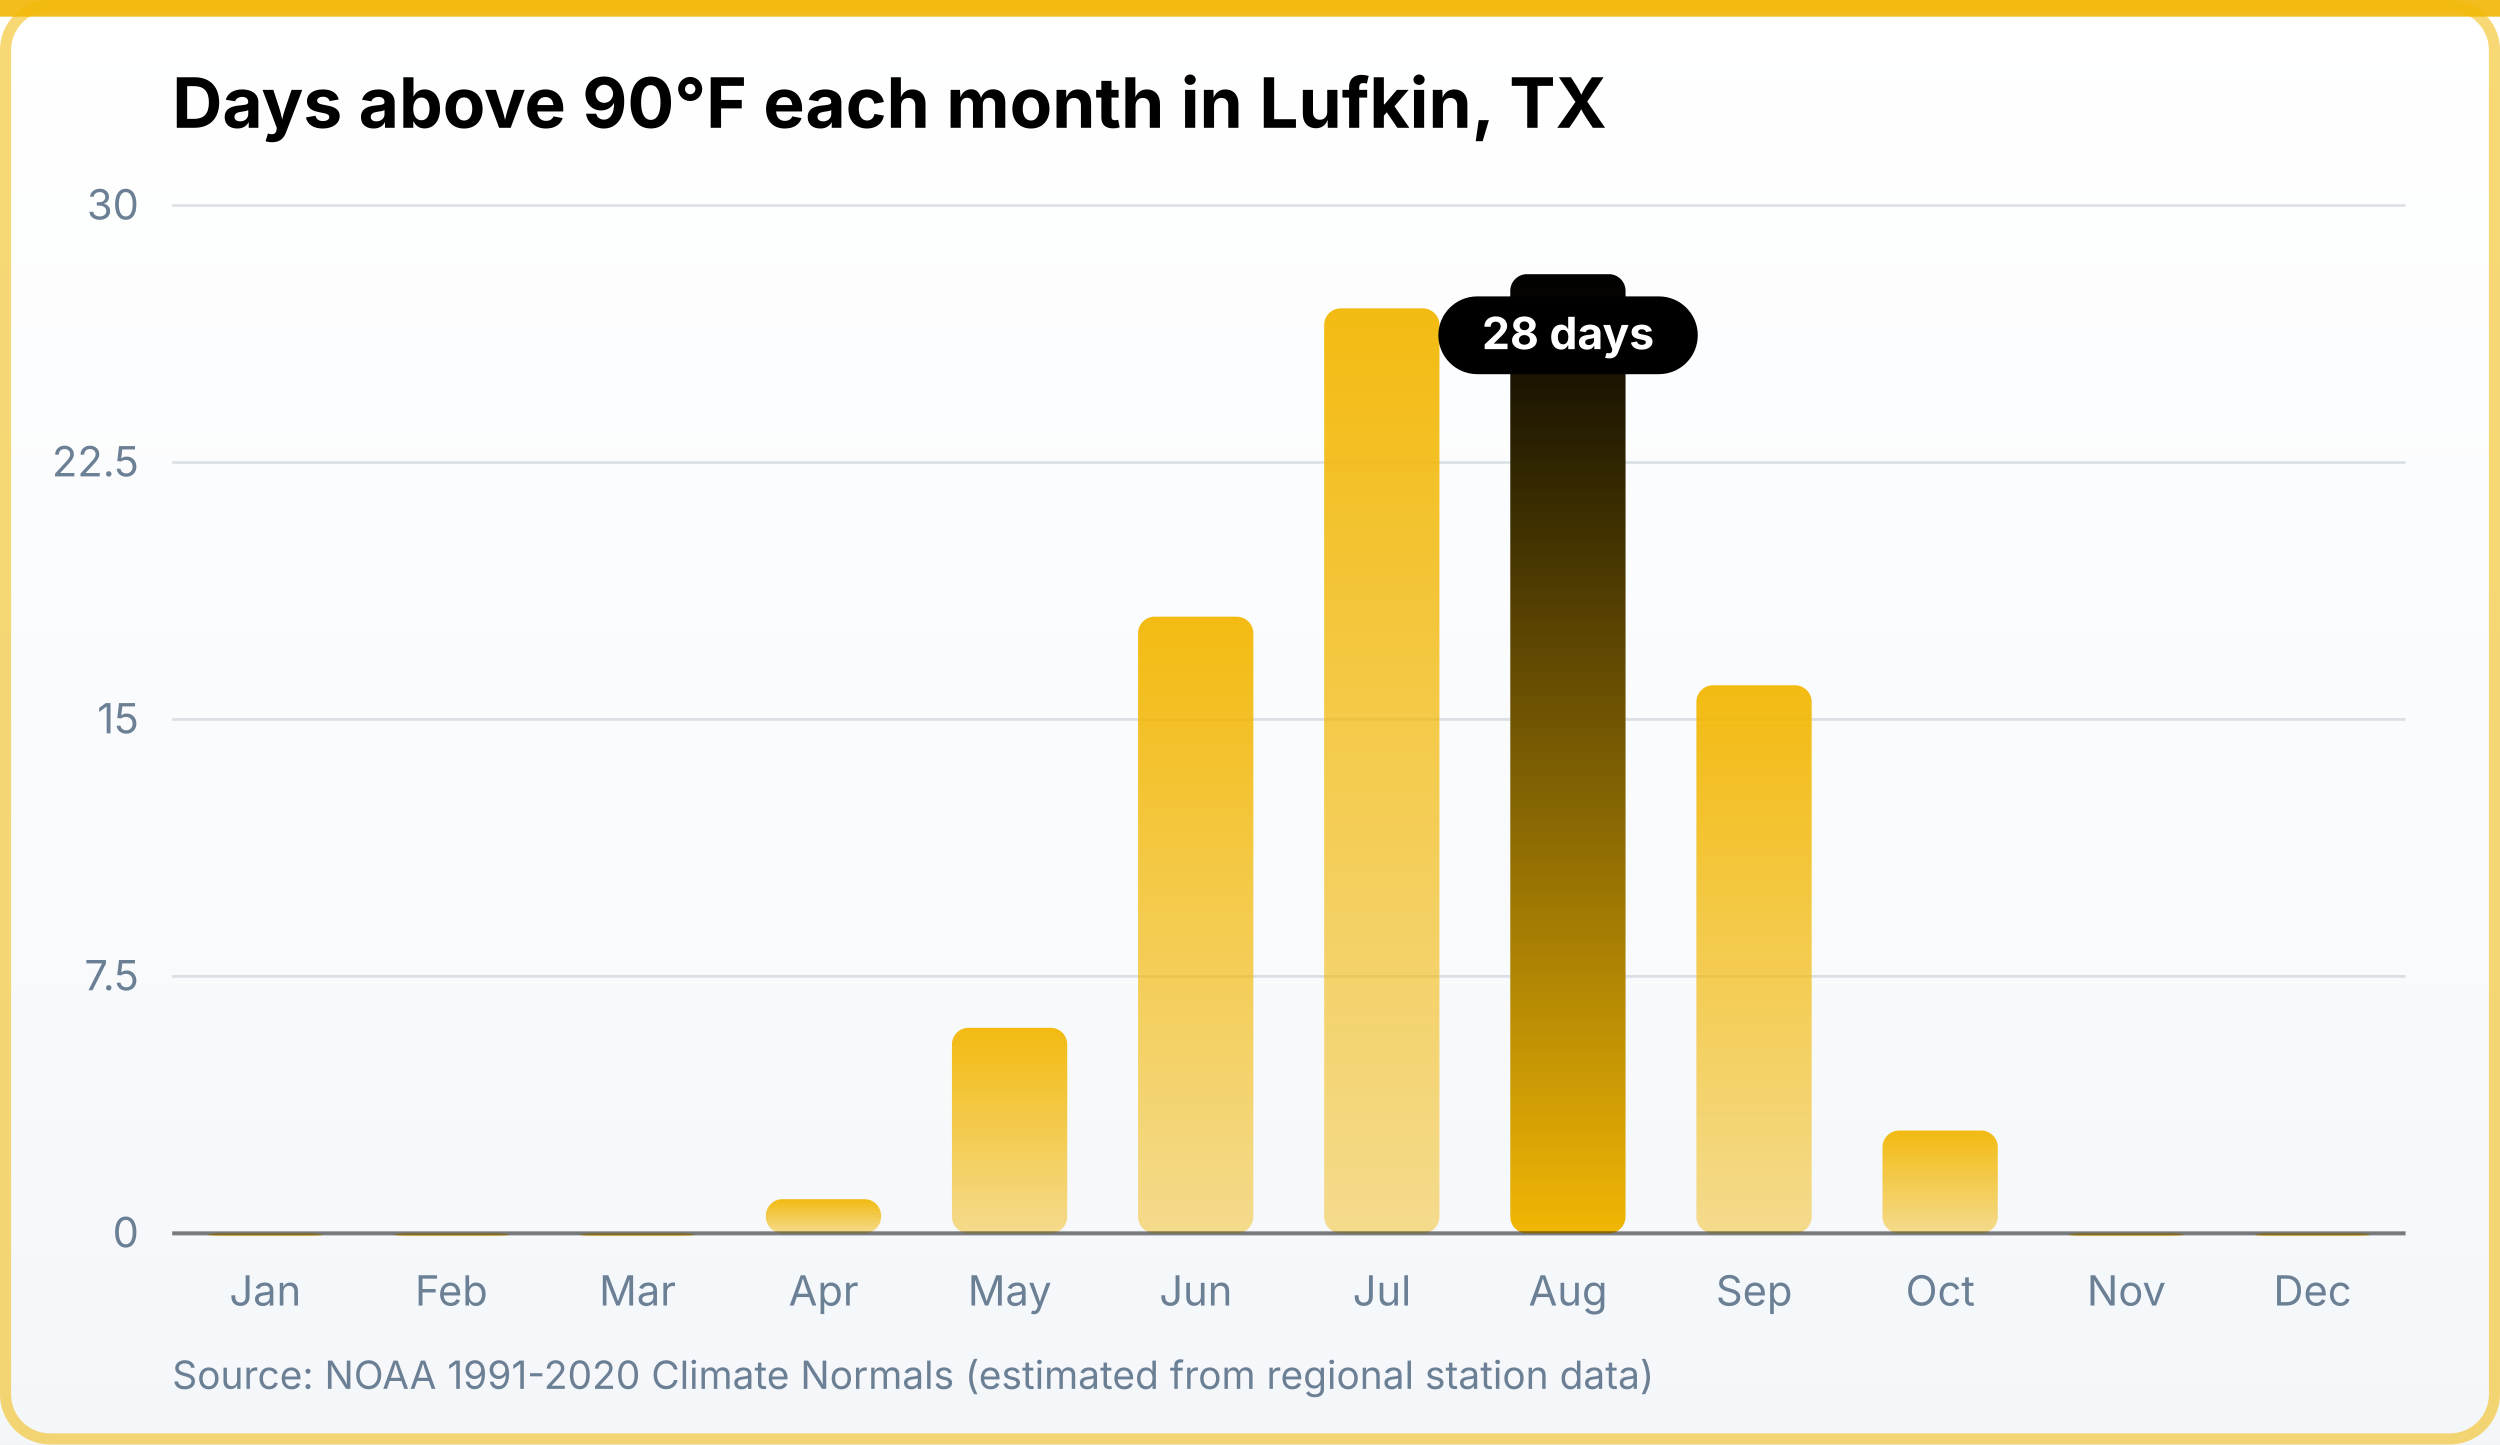
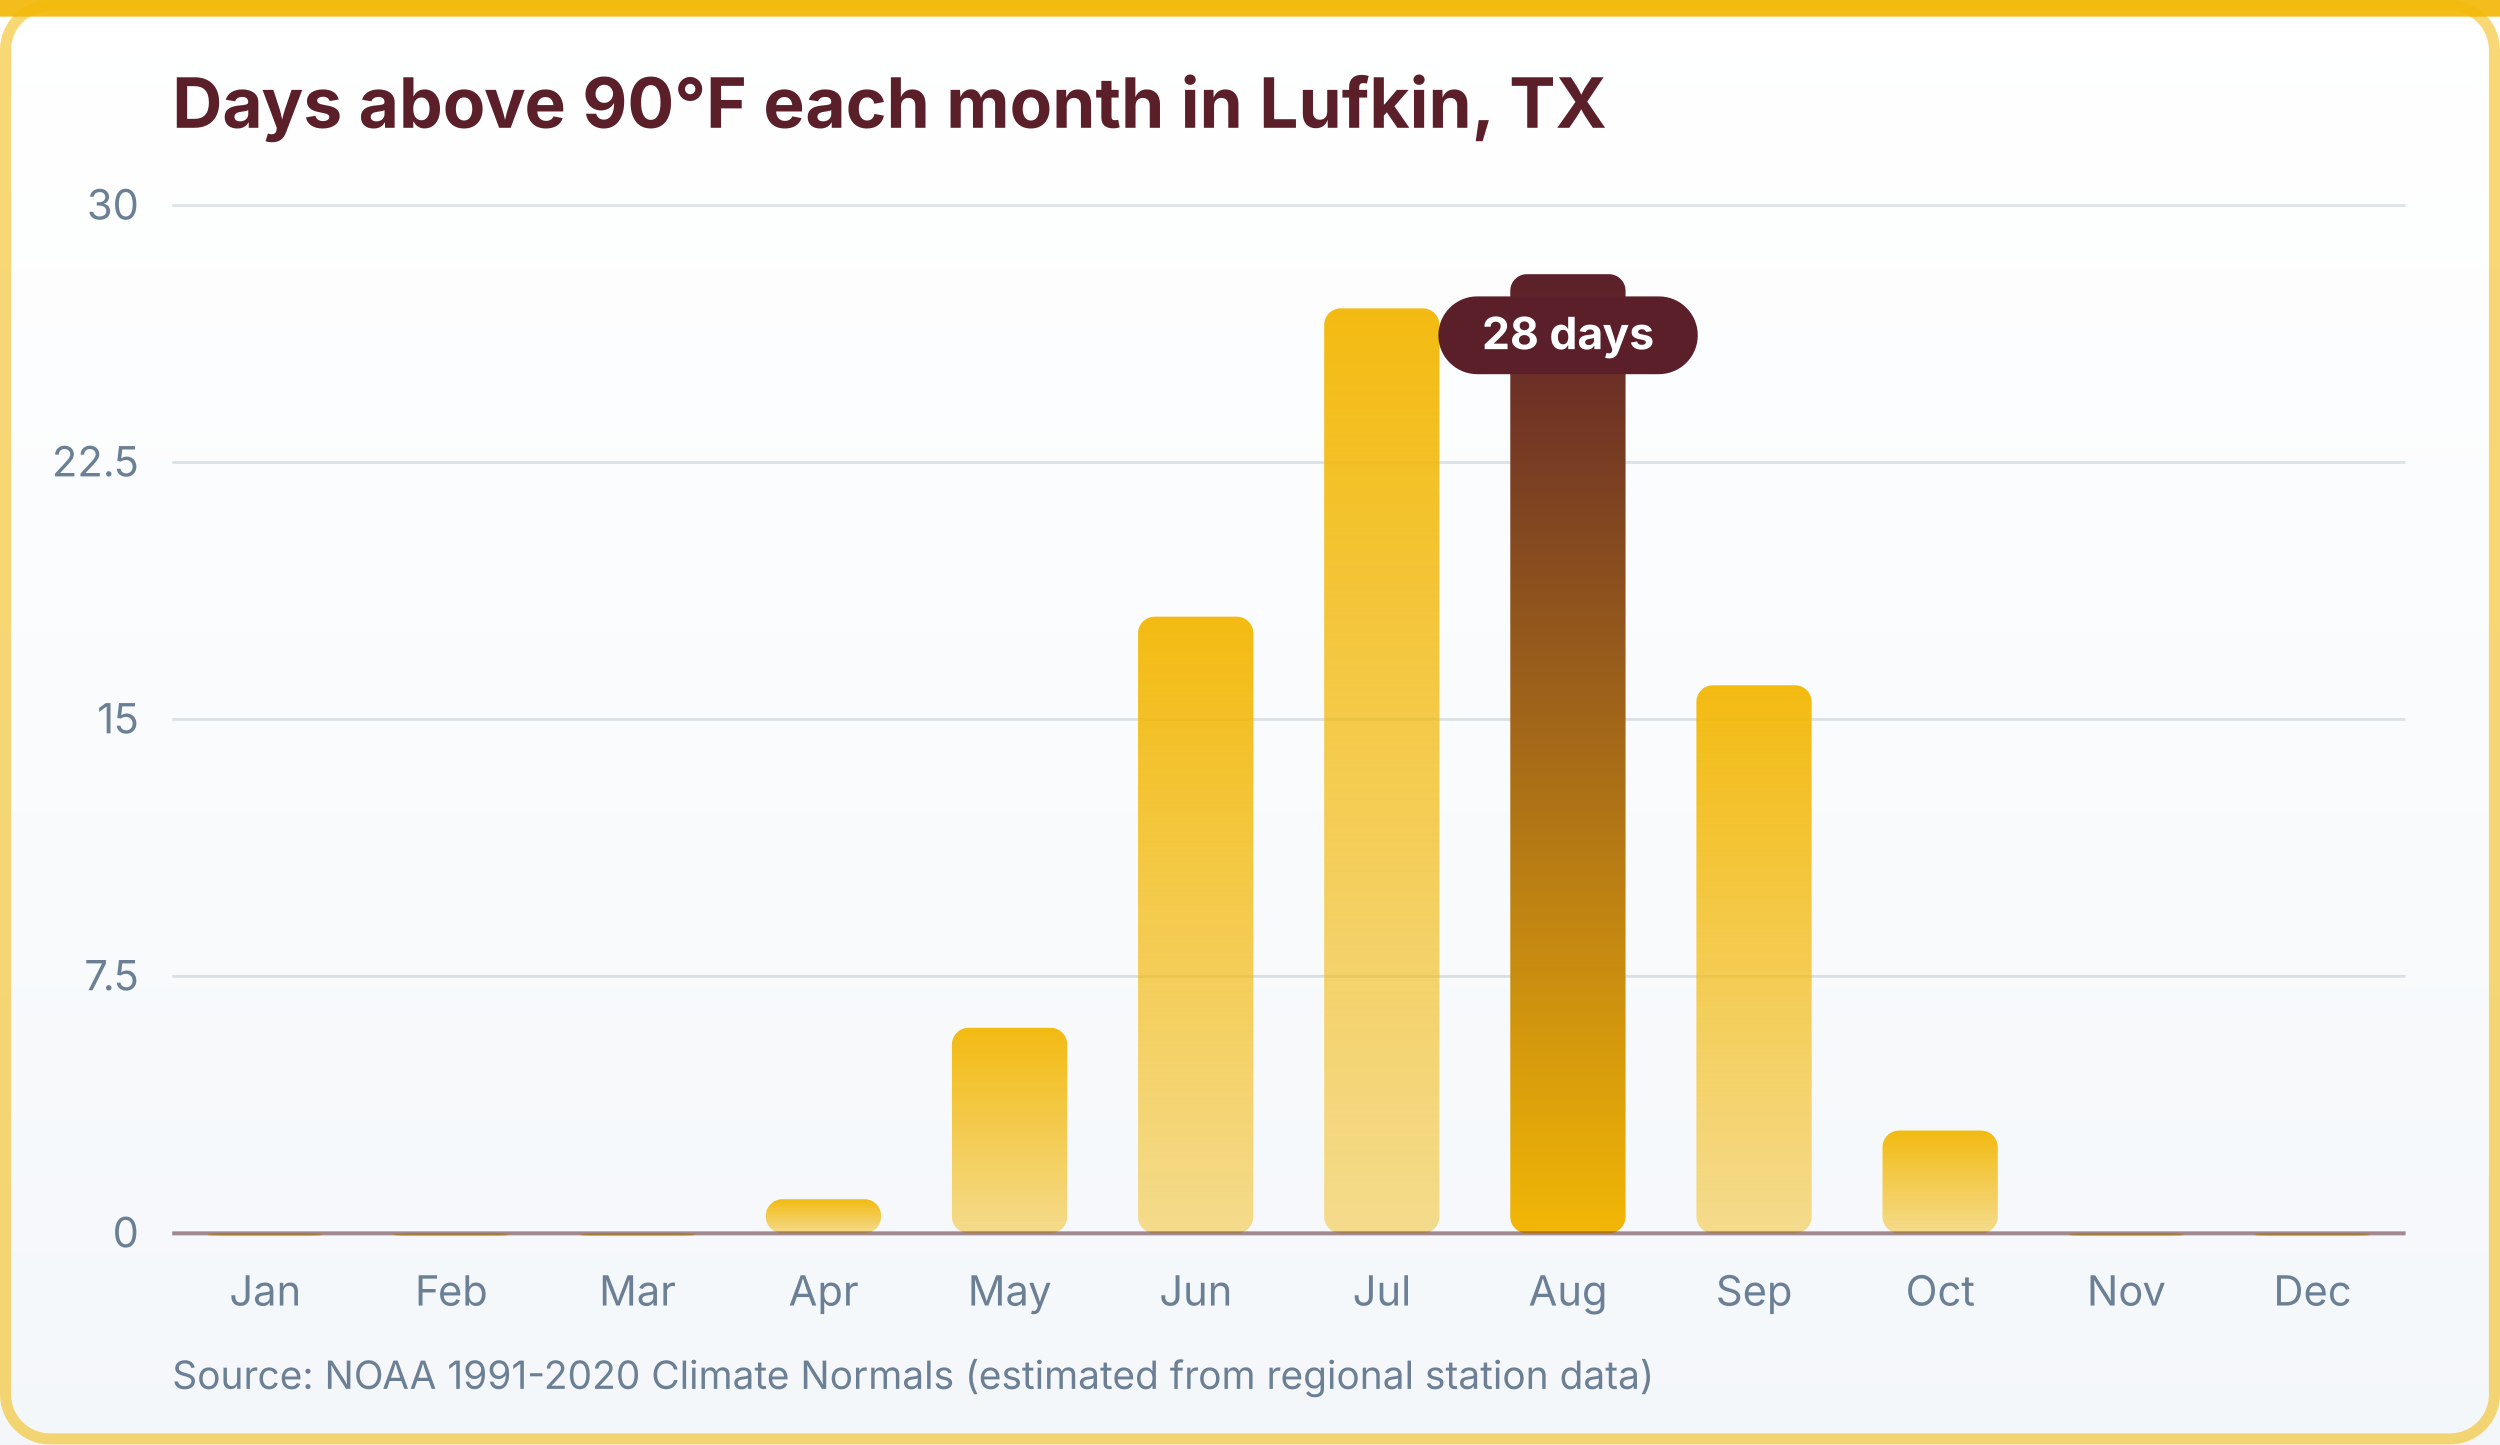
<svg xmlns="http://www.w3.org/2000/svg" viewBox="0 0 900 520" width="900" height="520" role="img">
  <defs>
    <linearGradient id="cbg" x1="0" y1="0" x2="0" y2="1">
      <stop offset="0" stop-color="#ffffff" />
      <stop offset="1" stop-color="#f4f7fa" />
    </linearGradient>
    <linearGradient id="barg" x1="0" y1="0" x2="0" y2="1">
      <stop offset="0" stop-color="#F2B705" stop-opacity=".95" />
      <stop offset="1" stop-color="#F2B705" stop-opacity=".45" />
    </linearGradient>
    <linearGradient id="barp" x1="0" y1="0" x2="0" y2="1">
-       <stop offset="0" stop-color="#000000" />
+       <stop offset="0" stop-color="#5B1F2A" />
      <stop offset="1" stop-color="#F2B705" />
    </linearGradient>
  </defs>
  <rect width="900" height="520" fill="url(#cbg)" />
  <rect x="0" y="0" width="900" height="6" fill="#F2B705" fill-opacity=".9" />
-   <text x="62" y="46" font-family="system-ui,-apple-system,Segoe UI,sans-serif" font-size="25" font-weight="700" fill="#000000">Days above 90°F each month in Lufkin, TX</text>
+   <text x="62" y="46" font-family="system-ui,-apple-system,Segoe UI,sans-serif" font-size="25" font-weight="700" fill="#5B1F2A">Days above 90°F each month in Lufkin, TX</text>
  <line x1="62" y1="444" x2="866" y2="444" stroke="#6b7f95" stroke-opacity=".22" stroke-width="1" />
  <text x="50" y="449" text-anchor="end" font-family="system-ui,-apple-system,Segoe UI,sans-serif" font-size="15" fill="#6b7f95">0</text>
  <line x1="62" y1="351.5" x2="866" y2="351.5" stroke="#6b7f95" stroke-opacity=".22" stroke-width="1" />
  <text x="50" y="356.5" text-anchor="end" font-family="system-ui,-apple-system,Segoe UI,sans-serif" font-size="15" fill="#6b7f95">7.5</text>
  <line x1="62" y1="259" x2="866" y2="259" stroke="#6b7f95" stroke-opacity=".22" stroke-width="1" />
  <text x="50" y="264" text-anchor="end" font-family="system-ui,-apple-system,Segoe UI,sans-serif" font-size="15" fill="#6b7f95">15</text>
  <line x1="62" y1="166.5" x2="866" y2="166.5" stroke="#6b7f95" stroke-opacity=".22" stroke-width="1" />
  <text x="50" y="171.5" text-anchor="end" font-family="system-ui,-apple-system,Segoe UI,sans-serif" font-size="15" fill="#6b7f95">22.5</text>
  <line x1="62" y1="74" x2="866" y2="74" stroke="#6b7f95" stroke-opacity=".22" stroke-width="1" />
  <text x="50" y="79" text-anchor="end" font-family="system-ui,-apple-system,Segoe UI,sans-serif" font-size="15" fill="#6b7f95">30</text>
  <rect x="74.7" y="444" width="41.5" height="1" rx="6" fill="url(#barg)" />
  <text x="95.5" y="470" text-anchor="middle" font-family="system-ui,-apple-system,Segoe UI,sans-serif" font-size="15" fill="#6b7f95">Jan</text>
  <rect x="141.7" y="444" width="41.5" height="1" rx="6" fill="url(#barg)" />
  <text x="162.5" y="470" text-anchor="middle" font-family="system-ui,-apple-system,Segoe UI,sans-serif" font-size="15" fill="#6b7f95">Feb</text>
  <rect x="208.7" y="444" width="41.5" height="1" rx="6" fill="url(#barg)" />
  <text x="229.5" y="470" text-anchor="middle" font-family="system-ui,-apple-system,Segoe UI,sans-serif" font-size="15" fill="#6b7f95">Mar</text>
  <rect x="275.7" y="431.7" width="41.5" height="12.3" rx="6" fill="url(#barg)" />
  <text x="296.5" y="470" text-anchor="middle" font-family="system-ui,-apple-system,Segoe UI,sans-serif" font-size="15" fill="#6b7f95">Apr</text>
  <rect x="342.7" y="370" width="41.5" height="74" rx="6" fill="url(#barg)" />
  <text x="363.5" y="470" text-anchor="middle" font-family="system-ui,-apple-system,Segoe UI,sans-serif" font-size="15" fill="#6b7f95">May</text>
  <rect x="409.7" y="222" width="41.5" height="222" rx="6" fill="url(#barg)" />
  <text x="430.5" y="470" text-anchor="middle" font-family="system-ui,-apple-system,Segoe UI,sans-serif" font-size="15" fill="#6b7f95">Jun</text>
  <rect x="476.7" y="111" width="41.5" height="333" rx="6" fill="url(#barg)" />
  <text x="497.5" y="470" text-anchor="middle" font-family="system-ui,-apple-system,Segoe UI,sans-serif" font-size="15" fill="#6b7f95">Jul</text>
  <rect x="543.7" y="98.7" width="41.5" height="345.3" rx="6" fill="url(#barp)" />
  <text x="564.5" y="470" text-anchor="middle" font-family="system-ui,-apple-system,Segoe UI,sans-serif" font-size="15" fill="#6b7f95">Aug</text>
  <rect x="610.7" y="246.7" width="41.5" height="197.3" rx="6" fill="url(#barg)" />
  <text x="631.5" y="470" text-anchor="middle" font-family="system-ui,-apple-system,Segoe UI,sans-serif" font-size="15" fill="#6b7f95">Sep</text>
  <rect x="677.7" y="407" width="41.5" height="37" rx="6" fill="url(#barg)" />
  <text x="698.5" y="470" text-anchor="middle" font-family="system-ui,-apple-system,Segoe UI,sans-serif" font-size="15" fill="#6b7f95">Oct</text>
  <rect x="744.7" y="444" width="41.5" height="1" rx="6" fill="url(#barg)" />
  <text x="765.5" y="470" text-anchor="middle" font-family="system-ui,-apple-system,Segoe UI,sans-serif" font-size="15" fill="#6b7f95">Nov</text>
  <rect x="811.7" y="444" width="41.5" height="1" rx="6" fill="url(#barg)" />
  <text x="832.5" y="470" text-anchor="middle" font-family="system-ui,-apple-system,Segoe UI,sans-serif" font-size="15" fill="#6b7f95">Dec</text>
-   <rect x="517.8" y="106.7" width="93.4" height="28" rx="14" fill="#000000" />
+   <rect x="517.8" y="106.7" width="93.4" height="28" rx="14" fill="#5B1F2A" />
  <text x="564.5" y="125.7" text-anchor="middle" font-family="system-ui,-apple-system,Segoe UI,sans-serif" font-size="16" font-weight="700" fill="#ffffff">28 days</text>
-   <line x1="62" y1="444" x2="866" y2="444" stroke="#000000" stroke-opacity=".45" stroke-width="1.5" />
+   <line x1="62" y1="444" x2="866" y2="444" stroke="#5B1F2A" stroke-opacity=".45" stroke-width="1.5" />
  <text x="62" y="500" font-family="system-ui,-apple-system,Segoe UI,sans-serif" font-size="14" fill="#6b7f95">Source: NOAA 1991-2020 Climate Normals (estimated from regional station data)</text>
  <rect x="2" y="2" width="896" height="516" rx="16" fill="none" stroke="#F2B705" stroke-opacity=".55" stroke-width="4" />
</svg>
